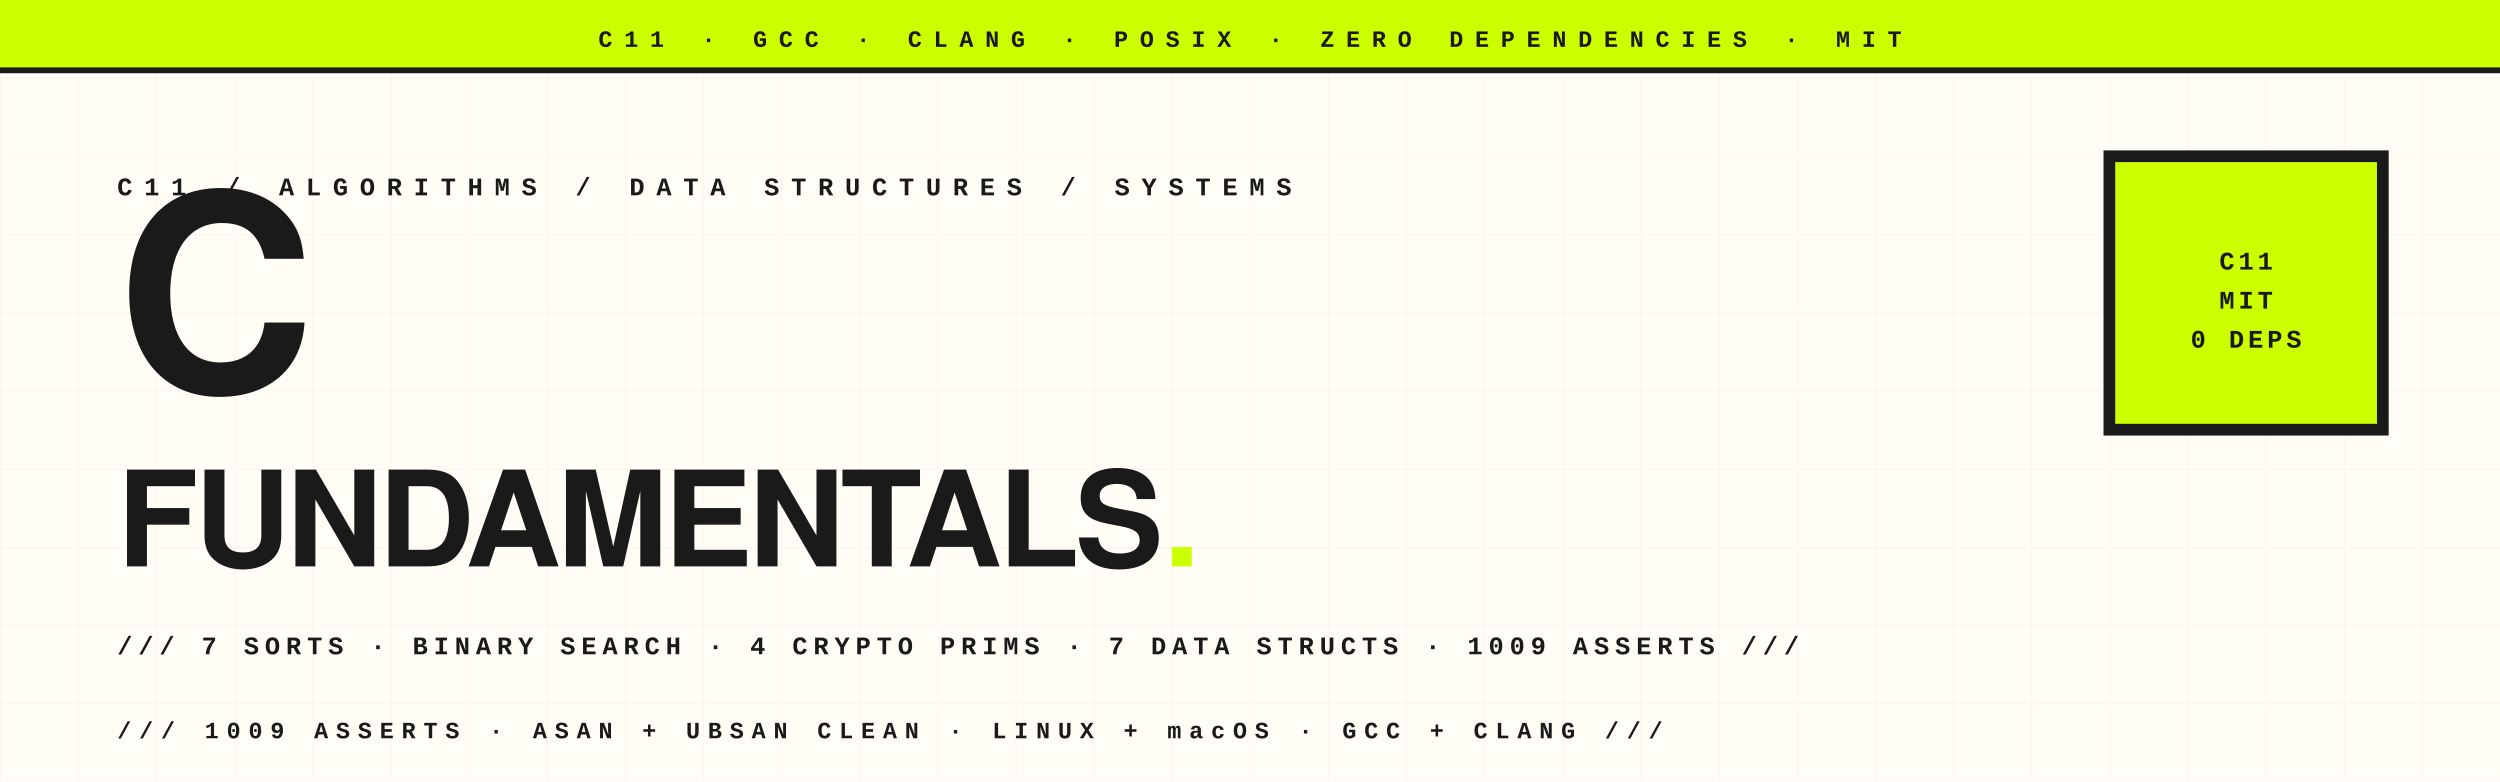
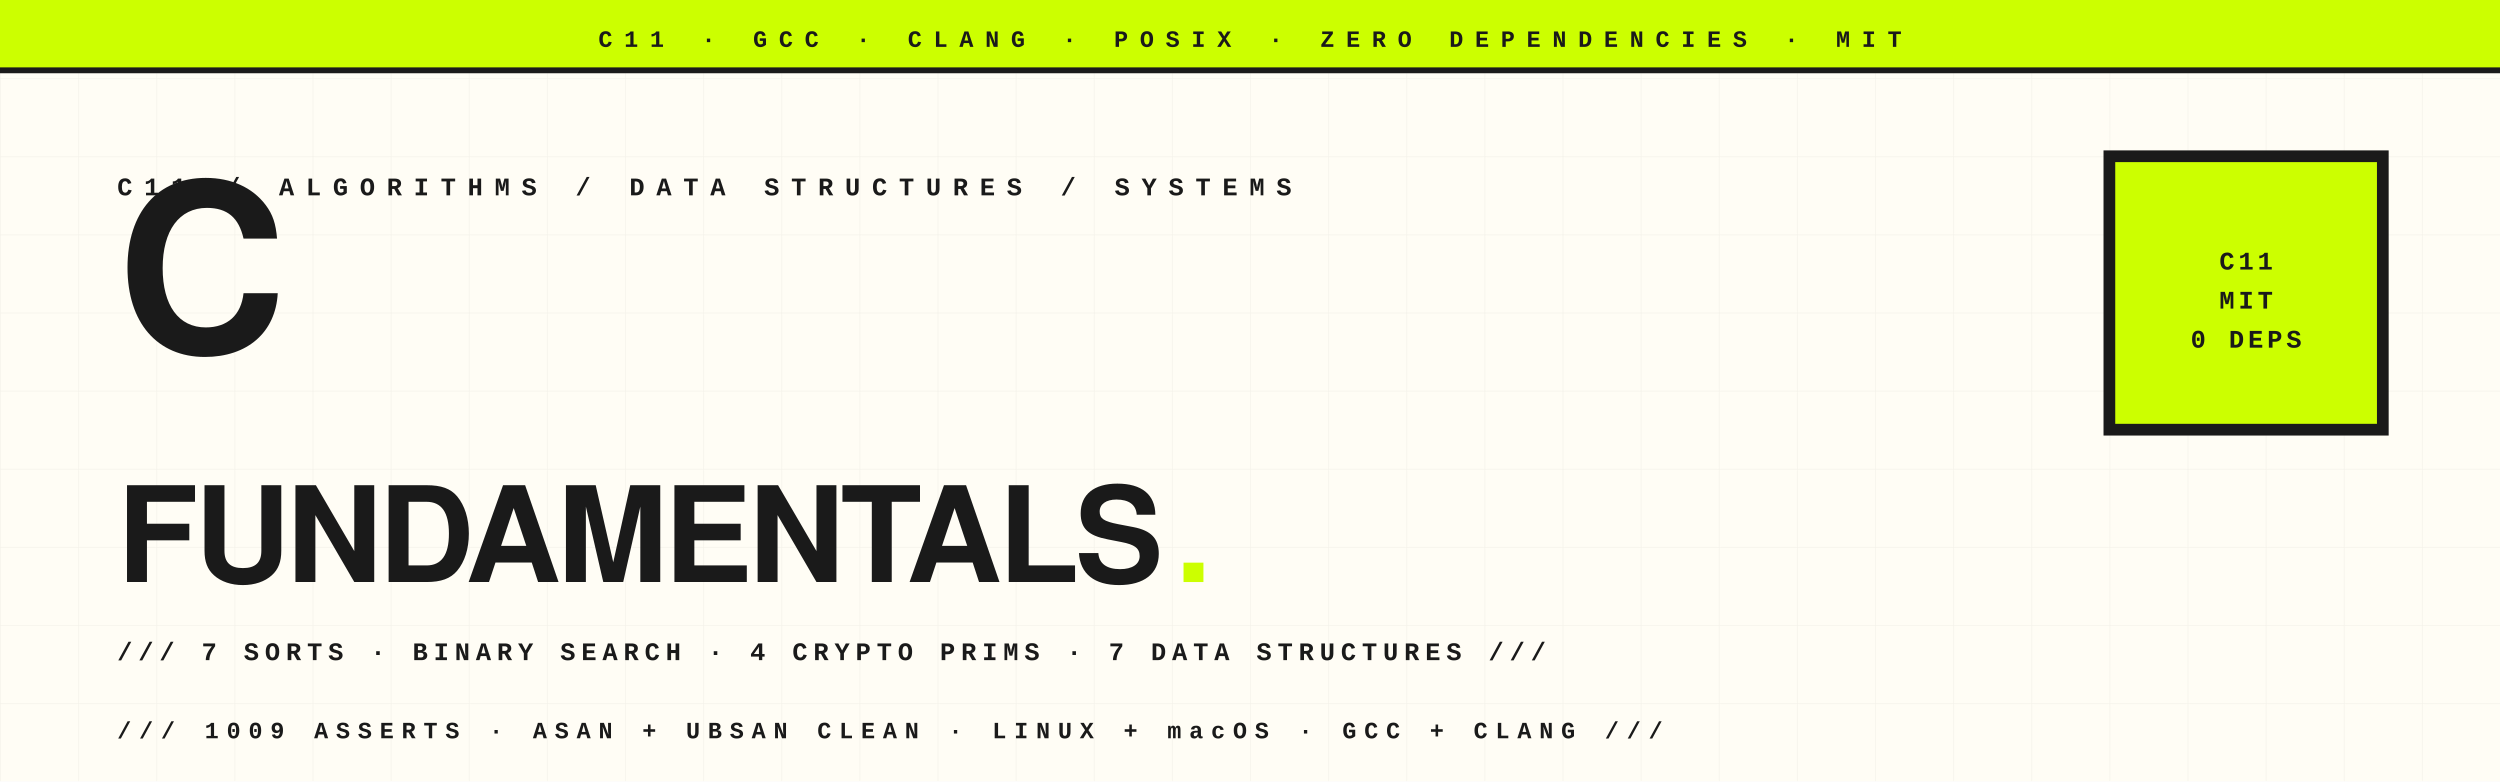
<svg xmlns="http://www.w3.org/2000/svg" viewBox="0 0 1280 400" width="1280" height="400" role="img" aria-label="C Fundamentals">
  <defs>
    <pattern id="grid" width="40" height="40" patternUnits="userSpaceOnUse">
      <path d="M 40 0 L 0 0 0 40" fill="none" stroke="#1A1A1A" stroke-width="0.5" stroke-opacity="0.06" />
    </pattern>
    <style>
      .heading { font-family: 'Helvetica Neue', 'Arial Black', Helvetica, Arial, sans-serif; font-weight: 900; }
      .mono    { font-family: ui-monospace, 'SF Mono', Menlo, Consolas, 'Courier New', monospace; font-weight: 700; }
    </style>
  </defs>
  <rect width="1280" height="400" fill="#FFFDF5" />
  <rect width="1280" height="400" fill="url(#grid)" />
  <rect x="0" y="0" width="1280" height="36" fill="#CCFF00" />
  <line x1="0" y1="36" x2="1280" y2="36" stroke="#1A1A1A" stroke-width="3" />
  <text class="mono" x="640" y="24" text-anchor="middle" font-size="12" fill="#1A1A1A" letter-spacing="6">C11 · GCC · CLANG · POSIX · ZERO DEPENDENCIES · MIT</text>
  <text class="mono" x="60" y="100" font-size="13" fill="#1A1A1A" letter-spacing="6">C11 / ALGORITHMS / DATA STRUCTURES / SYSTEMS</text>
-   <text class="heading" x="60" y="200" font-size="140" fill="#1A1A1A" letter-spacing="-4">C</text>
-   <text class="heading" x="60" y="290" font-size="68" fill="#1A1A1A" letter-spacing="-2">FUNDAMENTALS<tspan fill="#CCFF00">.</tspan>
+   <text class="heading" x="60" y="180" font-size="120" fill="#1A1A1A" letter-spacing="-4">C</text>
+   <text class="heading" x="60" y="298" font-size="68" fill="#1A1A1A" letter-spacing="-2">FUNDAMENTALS<tspan dx="6" fill="#CCFF00">.</tspan>
  </text>
-   <text class="mono" x="60" y="335" font-size="13" fill="#1A1A1A" letter-spacing="3">/// 7 SORTS · BINARY SEARCH · 4 CRYPTO PRIMS · 7 DATA STRUCTS · 1009 ASSERTS ///</text>
+   <text class="mono" x="60" y="338" font-size="13" fill="#1A1A1A" letter-spacing="3">/// 7 SORTS · BINARY SEARCH · 4 CRYPTO PRIMS · 7 DATA STRUCTURES ///</text>
  <rect x="1080" y="80" width="140" height="140" fill="#CCFF00" stroke="#1A1A1A" stroke-width="6" />
  <text class="mono" x="1150" y="138" text-anchor="middle" font-size="13" fill="#1A1A1A" letter-spacing="2">C11</text>
  <text class="mono" x="1150" y="158" text-anchor="middle" font-size="13" fill="#1A1A1A" letter-spacing="2">MIT</text>
  <text class="mono" x="1150" y="178" text-anchor="middle" font-size="13" fill="#1A1A1A" letter-spacing="2">0 DEPS</text>
  <text class="mono" x="60" y="378" font-size="12" fill="#1A1A1A" letter-spacing="4">/// 1009 ASSERTS · ASAN + UBSAN CLEAN · LINUX + macOS · GCC + CLANG ///</text>
</svg>
